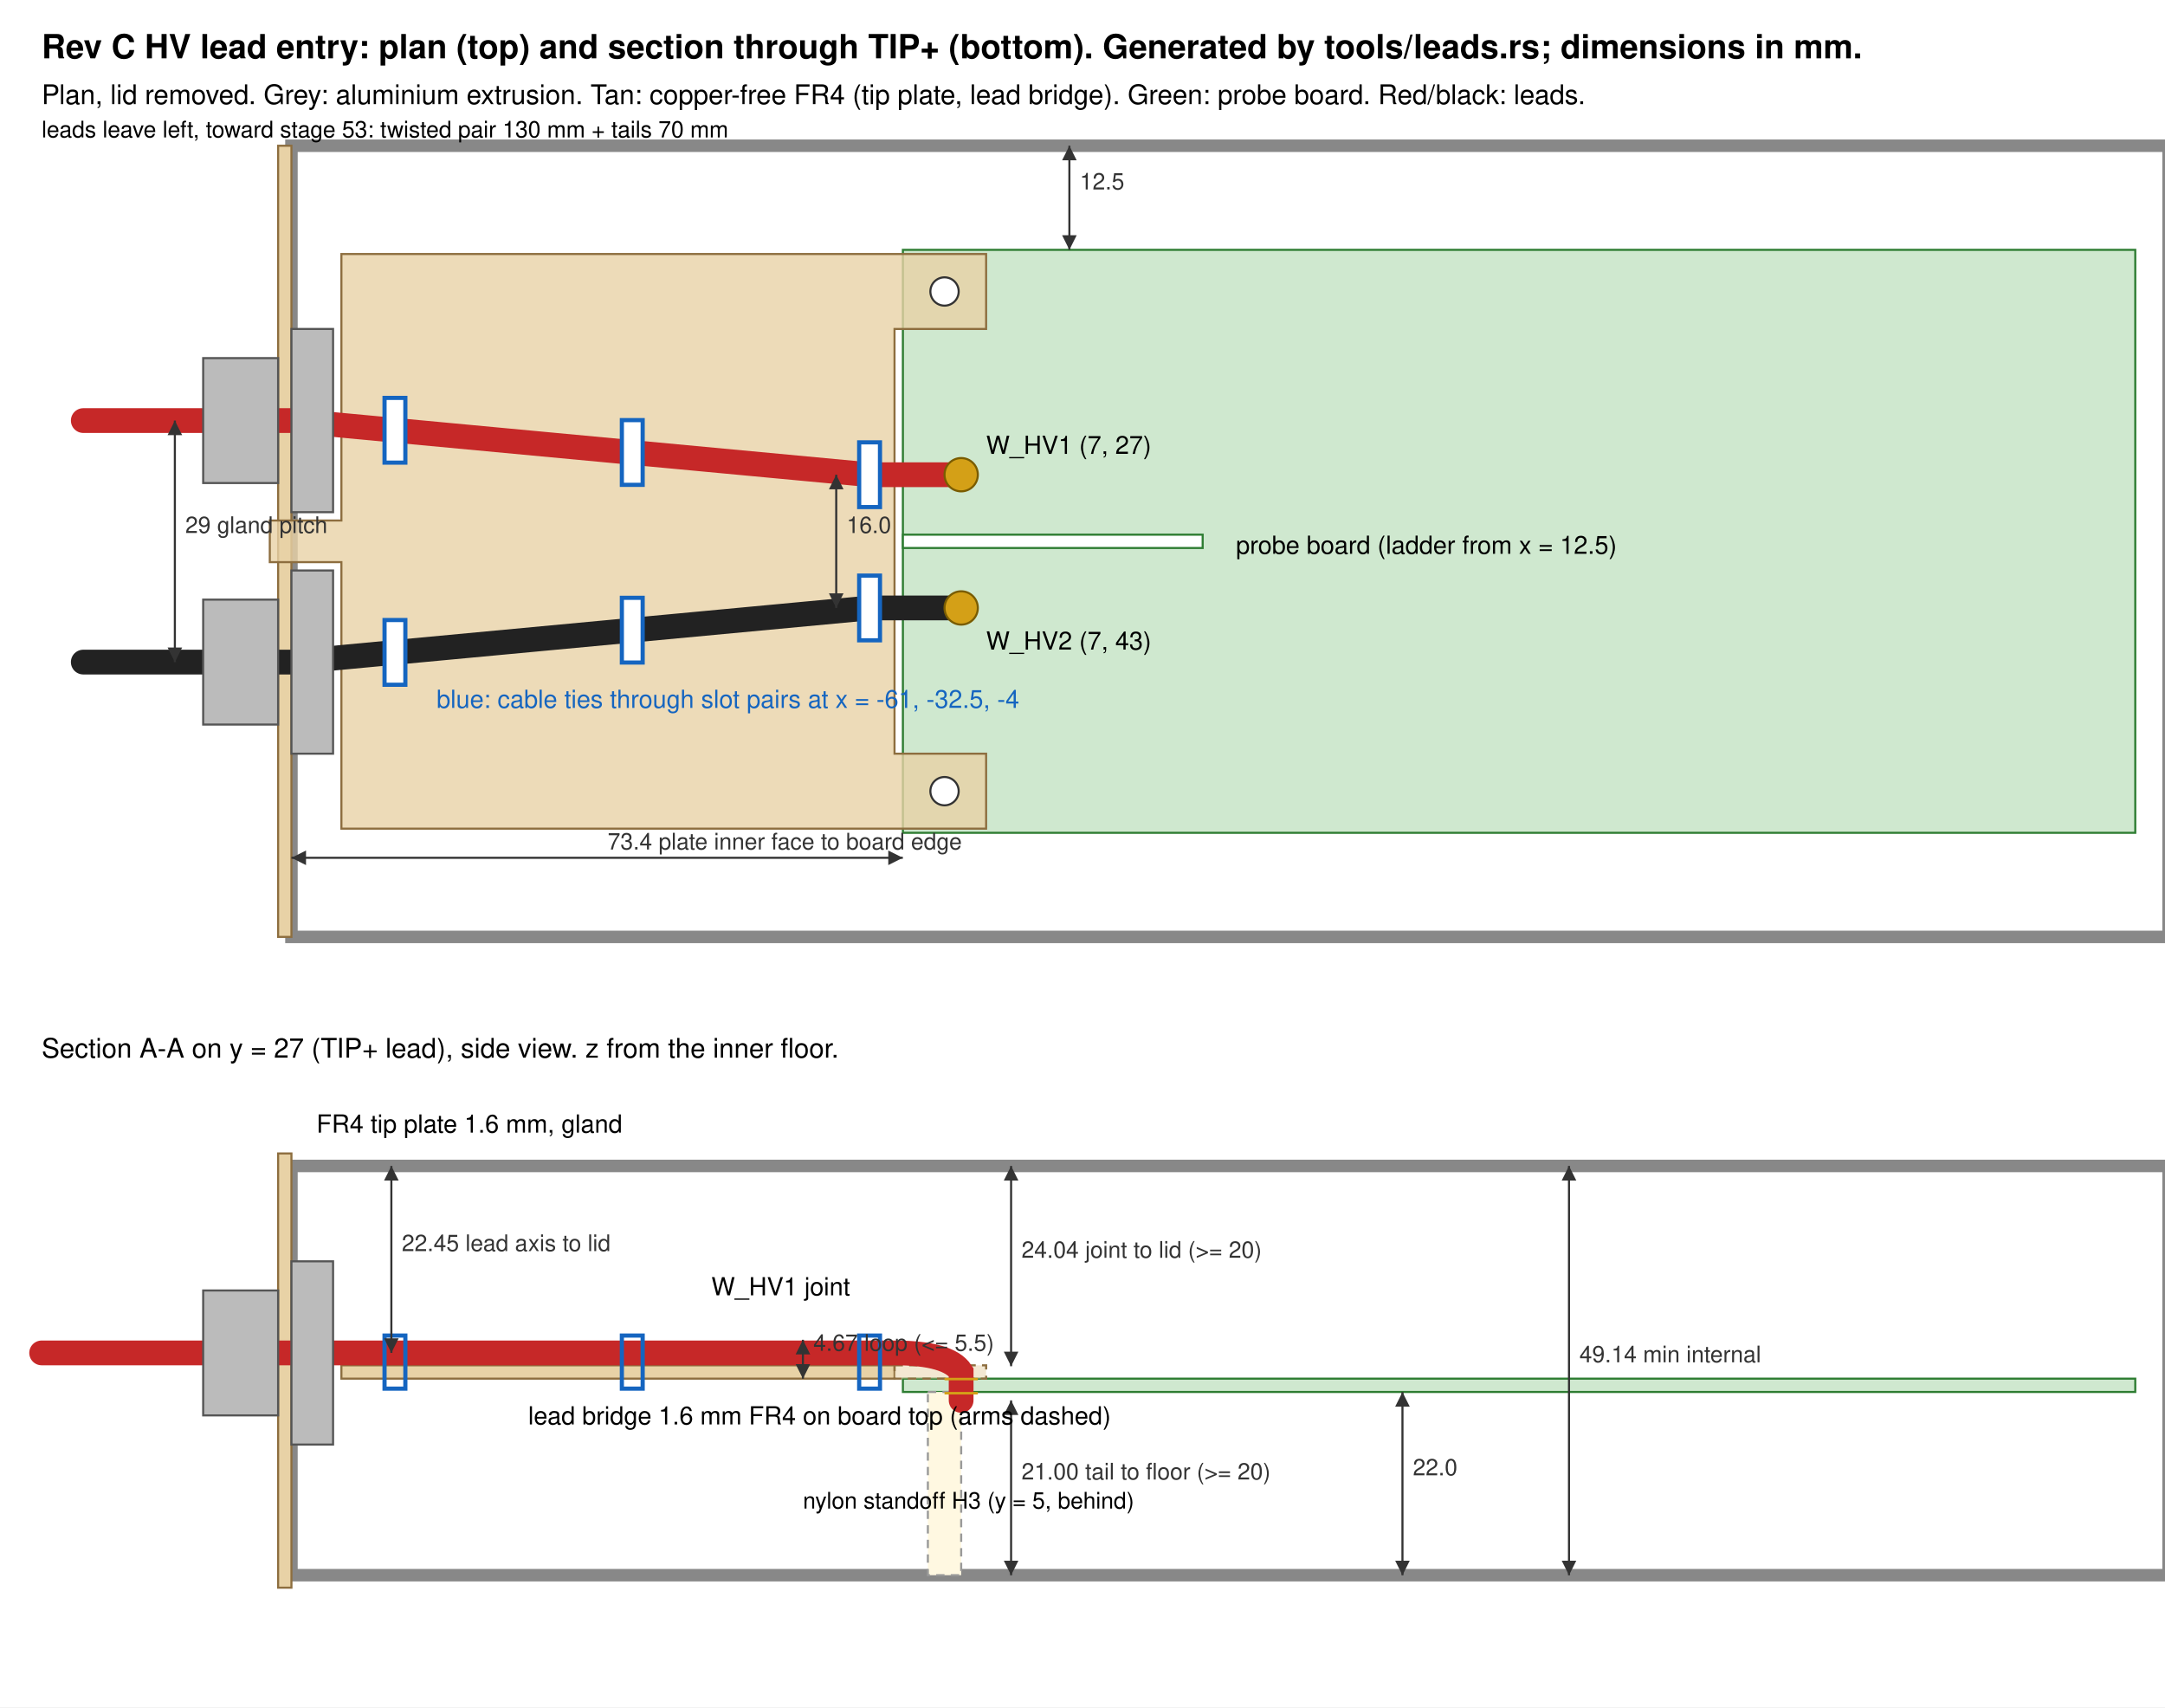
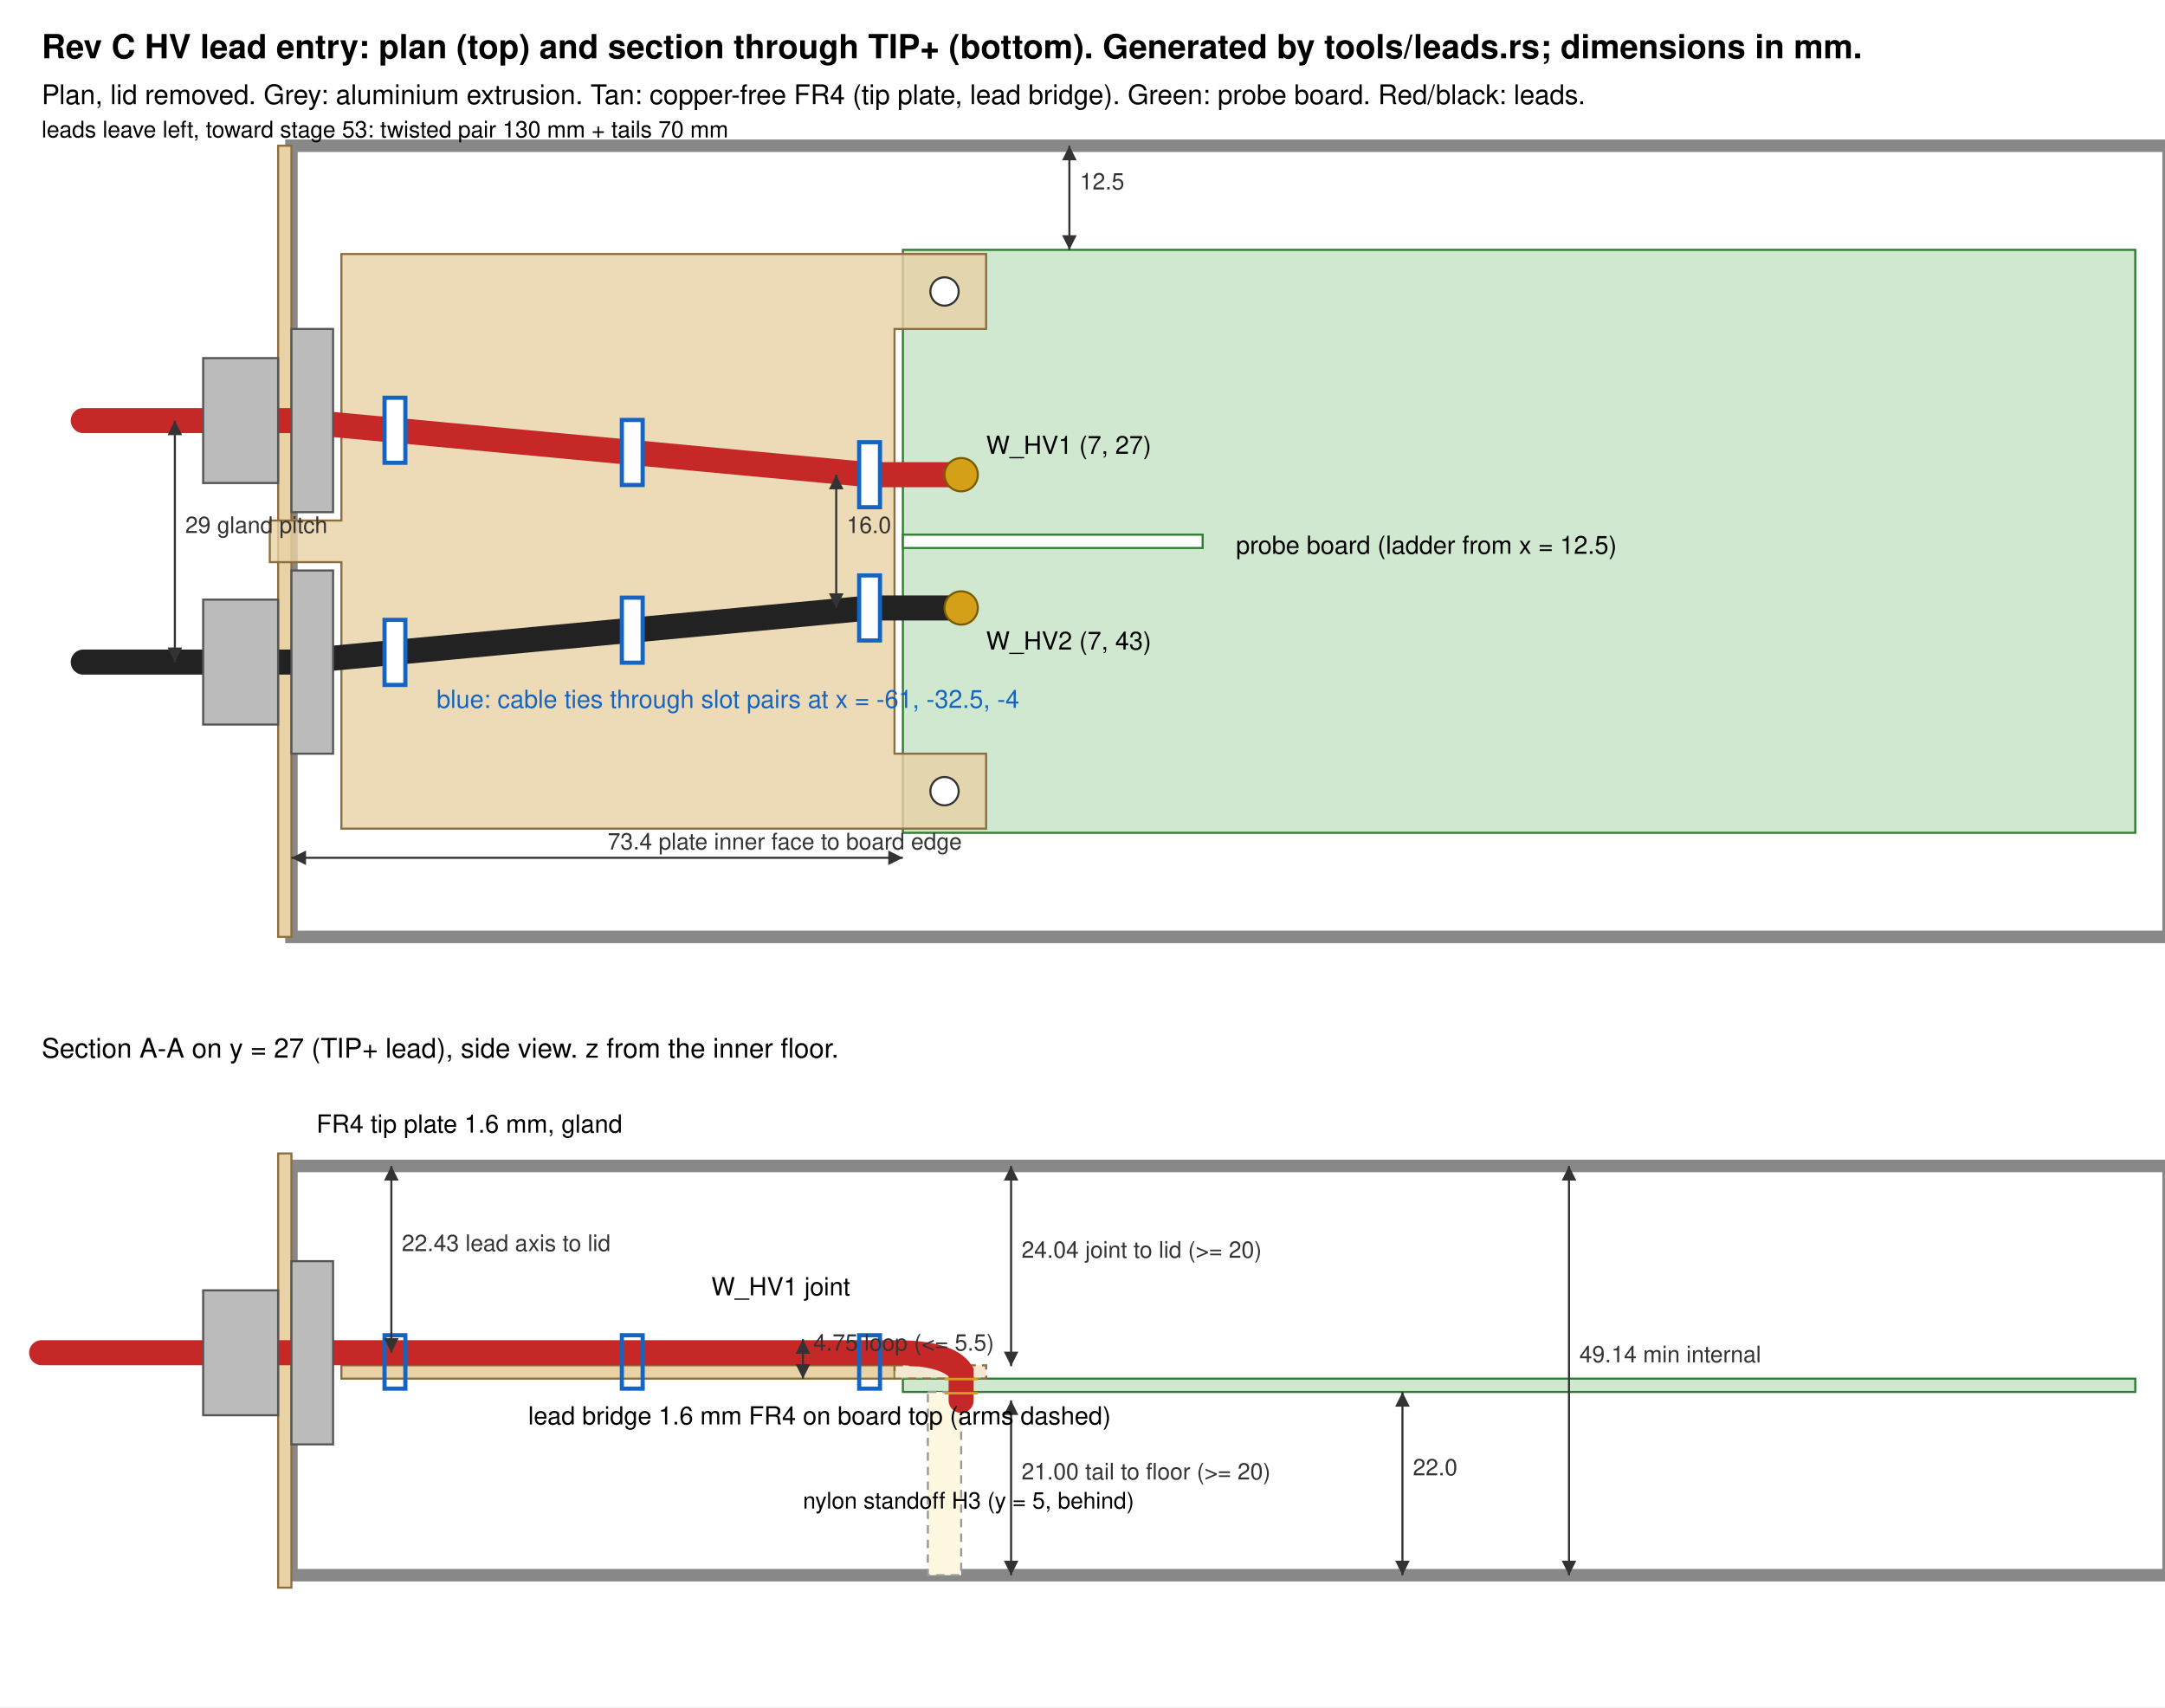
<svg xmlns="http://www.w3.org/2000/svg" width="1040" height="820" viewBox="0 0 1040 820" font-family="Helvetica, Arial, sans-serif" font-size="12">
  <rect width="100%" height="100%" fill="white" />
  <defs>
    <marker id="a" viewBox="0 0 10 10" refX="10" refY="5" markerWidth="7" markerHeight="7" orient="auto-start-reverse">
      <path d="M0,0 L10,5 L0,10 z" fill="#333" />
    </marker>
  </defs>
  <text x="20" y="28" font-size="16" font-weight="bold">Rev C HV lead entry: plan (top) and section through TIP+ (bottom). Generated by tools/leads.rs; dimensions in mm.</text>
  <text x="20" y="50" font-size="13">Plan, lid removed. Grey: aluminium extrusion. Tan: copper-free FR4 (tip plate, lead bridge). Green: probe board. Red/black: leads.</text>
  <rect x="140" y="70" width="901.72" height="380" fill="none" stroke="#888" stroke-width="6" />
  <rect x="433.72" y="120" width="592" height="280" fill="#cfe8cf" stroke="#2e7d32" />
  <rect x="433.72" y="256.8" width="144" height="6.4" fill="white" stroke="#2e7d32" />
  <text x="593.72" y="266">probe board (ladder from x = 12.5)</text>
  <rect x="133.6" y="70" width="6.4" height="380" fill="#e8d2a6" stroke="#8d6e3f" />
  <polygon points="164.0,122.0 473.7,122.0 473.7,158.0 429.7,158.0 429.7,362.0 473.7,362.0 473.7,398.0 164.0,398.0 164.0,270.0 129.6,270.0 129.6,250.0 164.0,250.0" fill="#e8d2a6" fill-opacity="0.8" stroke="#8d6e3f" />
  <circle cx="453.72" cy="140" r="6.8" fill="white" stroke="#333" />
  <circle cx="453.72" cy="380" r="6.8" fill="white" stroke="#333" />
-   <path d="M40.0,202.0 L140.0,202.0 L417.7,228.0 L461.7,228.0" fill="none" stroke="#c62828" stroke-width="11.887" stroke-linecap="round" />
+   <path d="M40.0,202.0 L140.0,202.0 L417.7,228.0 L461.7,228.0" fill="none" stroke="#c62828" stroke-width="12.04" stroke-linecap="round" />
  <rect x="97.6" y="172" width="36" height="60" fill="#bbb" stroke="#555" />
  <rect x="140" y="158" width="20" height="88" fill="#bbb" stroke="#555" />
  <circle cx="461.72" cy="228" r="8" fill="#d4a017" stroke="#7a5c00" />
-   <rect x="184.72" y="191.111" width="10" height="31.087" fill="#fff" stroke="#1565c0" stroke-width="2" />
-   <rect x="298.72" y="201.784" width="10" height="31.087" fill="#fff" stroke="#1565c0" stroke-width="2" />
-   <rect x="412.72" y="212.456" width="10" height="31.087" fill="#fff" stroke="#1565c0" stroke-width="2" />
+   <rect x="184.72" y="191.035" width="10" height="31.24" fill="#fff" stroke="#1565c0" stroke-width="2" />
+   <rect x="298.72" y="201.707" width="10" height="31.24" fill="#fff" stroke="#1565c0" stroke-width="2" />
+   <rect x="412.72" y="212.38" width="10" height="31.24" fill="#fff" stroke="#1565c0" stroke-width="2" />
  <text x="473.72" y="218">W_HV1 (7, 27)</text>
-   <path d="M40.0,318.0 L140.0,318.0 L417.7,292.0 L461.7,292.0" fill="none" stroke="#222" stroke-width="11.887" stroke-linecap="round" />
+   <path d="M40.0,318.0 L140.0,318.0 L417.7,292.0 L461.7,292.0" fill="none" stroke="#222" stroke-width="12.04" stroke-linecap="round" />
  <rect x="97.6" y="288" width="36" height="60" fill="#bbb" stroke="#555" />
  <rect x="140" y="274" width="20" height="88" fill="#bbb" stroke="#555" />
  <circle cx="461.72" cy="292" r="8" fill="#d4a017" stroke="#7a5c00" />
-   <rect x="184.72" y="297.802" width="10" height="31.087" fill="#fff" stroke="#1565c0" stroke-width="2" />
-   <rect x="298.72" y="287.129" width="10" height="31.087" fill="#fff" stroke="#1565c0" stroke-width="2" />
-   <rect x="412.72" y="276.456" width="10" height="31.087" fill="#fff" stroke="#1565c0" stroke-width="2" />
+   <rect x="184.72" y="297.725" width="10" height="31.24" fill="#fff" stroke="#1565c0" stroke-width="2" />
+   <rect x="298.72" y="287.053" width="10" height="31.24" fill="#fff" stroke="#1565c0" stroke-width="2" />
+   <rect x="412.72" y="276.38" width="10" height="31.24" fill="#fff" stroke="#1565c0" stroke-width="2" />
  <text x="473.72" y="312">W_HV2 (7, 43)</text>
  <text x="209.72" y="340" fill="#1565c0">blue: cable ties through slot pairs at x = -61, -32.5, -4</text>
  <line x1="140.0" y1="412.0" x2="433.7" y2="412.0" stroke="#333" marker-start="url(#a)" marker-end="url(#a)" />
  <text x="291.9" y="408.0" font-size="11" fill="#333">73.4 plate inner face to board edge</text>
  <line x1="401.7" y1="228.0" x2="401.7" y2="292.0" stroke="#333" marker-start="url(#a)" marker-end="url(#a)" />
  <text x="406.7" y="256.0" font-size="11" fill="#333">16.0</text>
  <line x1="84.0" y1="202.0" x2="84.0" y2="318.0" stroke="#333" marker-start="url(#a)" marker-end="url(#a)" />
  <text x="89.0" y="256.0" font-size="11" fill="#333">29 gland pitch</text>
  <line x1="513.7" y1="70.0" x2="513.7" y2="120.0" stroke="#333" marker-start="url(#a)" marker-end="url(#a)" />
  <text x="518.7" y="91.0" font-size="11" fill="#333">12.5</text>
  <text x="20" y="66" font-size="11">leads leave left, toward stage 53: twisted pair 130 mm + tails 70 mm</text>
  <text x="20" y="508" font-size="13">Section A-A on y = 27 (TIP+ lead), side view. z from the inner floor.</text>
  <rect x="140" y="560" width="901.72" height="196.56" fill="none" stroke="#888" stroke-width="6" />
  <rect x="133.6" y="554" width="6.4" height="208.56" fill="#e8d2a6" stroke="#8d6e3f" />
  <rect x="433.72" y="662.16" width="592" height="6.4" fill="#cfe8cf" stroke="#2e7d32" />
  <rect x="164" y="655.76" width="265.72" height="6.4" fill="#e8d2a6" stroke="#8d6e3f" />
  <rect x="429.72" y="655.76" width="44" height="6.4" fill="#e8d2a6" fill-opacity="0.5" stroke="#8d6e3f" stroke-dasharray="4 3" />
  <rect x="445.72" y="668.56" width="16" height="88" fill="#fff8e1" stroke="#999" stroke-dasharray="4 3" />
  <text x="385.72" y="724.56" font-size="11">nylon standoff H3 (y = 5, behind)</text>
-   <path d="M20.0,649.8 L417.7,649.8 L429.7,649.8 Q455.7,649.8 461.7,659.0 L461.7,672.6" fill="none" stroke="#c62828" stroke-width="11.887" stroke-linecap="round" />
+   <path d="M20.0,649.7 L417.7,649.7 L429.7,649.7 Q455.7,649.7 461.7,659.0 L461.7,672.6" fill="none" stroke="#c62828" stroke-width="12.04" stroke-linecap="round" />
  <rect x="453.72" y="661.76" width="16" height="1.2" fill="#d4a017" />
  <rect x="453.72" y="668.56" width="16" height="1.2" fill="#d4a017" />
-   <rect x="97.6" y="619.816" width="36" height="60" fill="#bbb" stroke="#555" />
-   <rect x="140" y="605.816" width="20" height="88" fill="#bbb" stroke="#555" />
-   <rect x="184.72" y="641.473" width="10" height="25.487" fill="none" stroke="#1565c0" stroke-width="2" />
-   <rect x="298.72" y="641.473" width="10" height="25.487" fill="none" stroke="#1565c0" stroke-width="2" />
-   <rect x="412.72" y="641.473" width="10" height="25.487" fill="none" stroke="#1565c0" stroke-width="2" />
+   <rect x="97.6" y="619.74" width="36" height="60" fill="#bbb" stroke="#555" />
+   <rect x="140" y="605.74" width="20" height="88" fill="#bbb" stroke="#555" />
+   <rect x="184.72" y="641.32" width="10" height="25.64" fill="none" stroke="#1565c0" stroke-width="2" />
+   <rect x="298.72" y="641.32" width="10" height="25.64" fill="none" stroke="#1565c0" stroke-width="2" />
+   <rect x="412.72" y="641.32" width="10" height="25.64" fill="none" stroke="#1565c0" stroke-width="2" />
  <line x1="485.7" y1="656.2" x2="485.7" y2="560.0" stroke="#333" marker-start="url(#a)" marker-end="url(#a)" />
  <text x="490.7" y="604.1" font-size="11" fill="#333">24.04 joint to lid (&gt;= 20)</text>
  <line x1="485.7" y1="756.6" x2="485.7" y2="672.6" stroke="#333" marker-start="url(#a)" marker-end="url(#a)" />
  <text x="490.7" y="710.6" font-size="11" fill="#333">21.00 tail to floor (&gt;= 20)</text>
-   <line x1="385.7" y1="662.2" x2="385.7" y2="643.5" stroke="#333" marker-start="url(#a)" marker-end="url(#a)" />
-   <text x="390.7" y="648.8" font-size="11" fill="#333">4.67 loop (&lt;= 5.5)</text>
-   <line x1="188.0" y1="649.8" x2="188.0" y2="560.0" stroke="#333" marker-start="url(#a)" marker-end="url(#a)" />
-   <text x="193.0" y="600.9" font-size="11" fill="#333">22.45 lead axis to lid</text>
+   <line x1="385.7" y1="662.2" x2="385.7" y2="643.2" stroke="#333" marker-start="url(#a)" marker-end="url(#a)" />
+   <text x="390.7" y="648.7" font-size="11" fill="#333">4.75 loop (&lt;= 5.5)</text>
+   <line x1="188.0" y1="649.7" x2="188.0" y2="560.0" stroke="#333" marker-start="url(#a)" marker-end="url(#a)" />
+   <text x="193.0" y="600.9" font-size="11" fill="#333">22.43 lead axis to lid</text>
  <line x1="673.7" y1="756.6" x2="673.7" y2="668.6" stroke="#333" marker-start="url(#a)" marker-end="url(#a)" />
  <text x="678.7" y="708.6" font-size="11" fill="#333">22.0</text>
  <line x1="753.7" y1="756.6" x2="753.7" y2="560.0" stroke="#333" marker-start="url(#a)" marker-end="url(#a)" />
  <text x="758.7" y="654.3" font-size="11" fill="#333">49.14 min internal</text>
  <text x="341.72" y="622.16">W_HV1 joint</text>
  <text x="152" y="544">FR4 tip plate 1.6 mm, gland</text>
  <text x="253.72" y="684.16">lead bridge 1.6 mm FR4 on board top (arms dashed)</text>
</svg>
